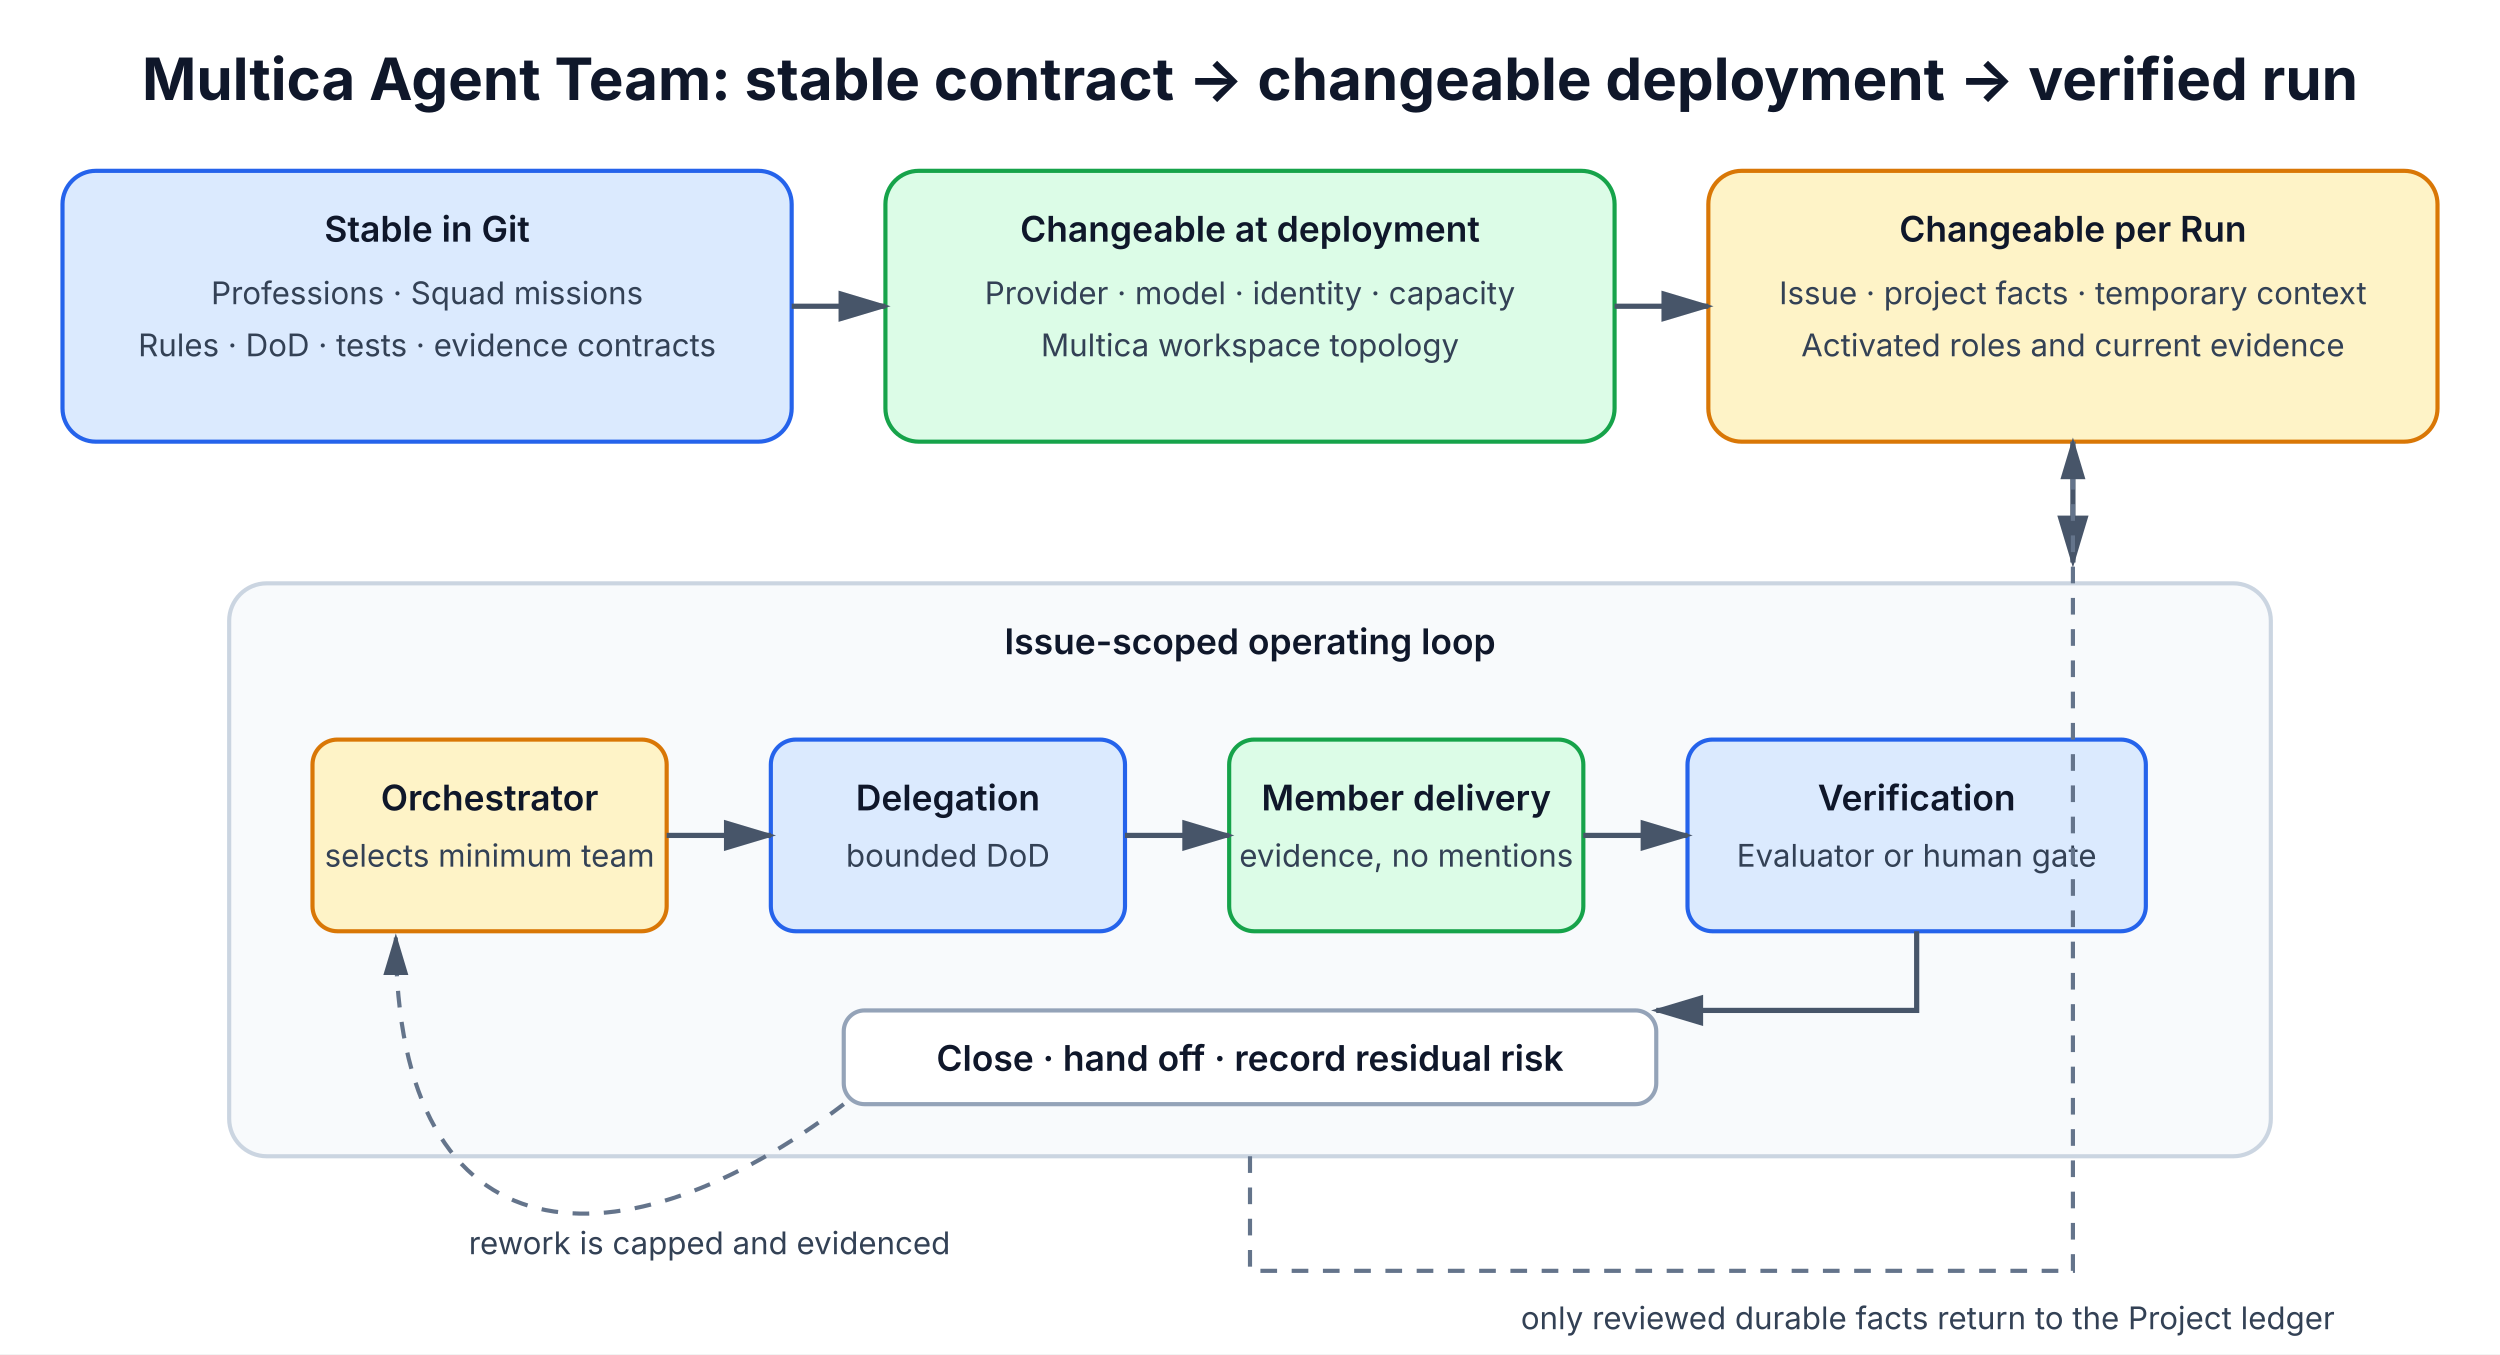
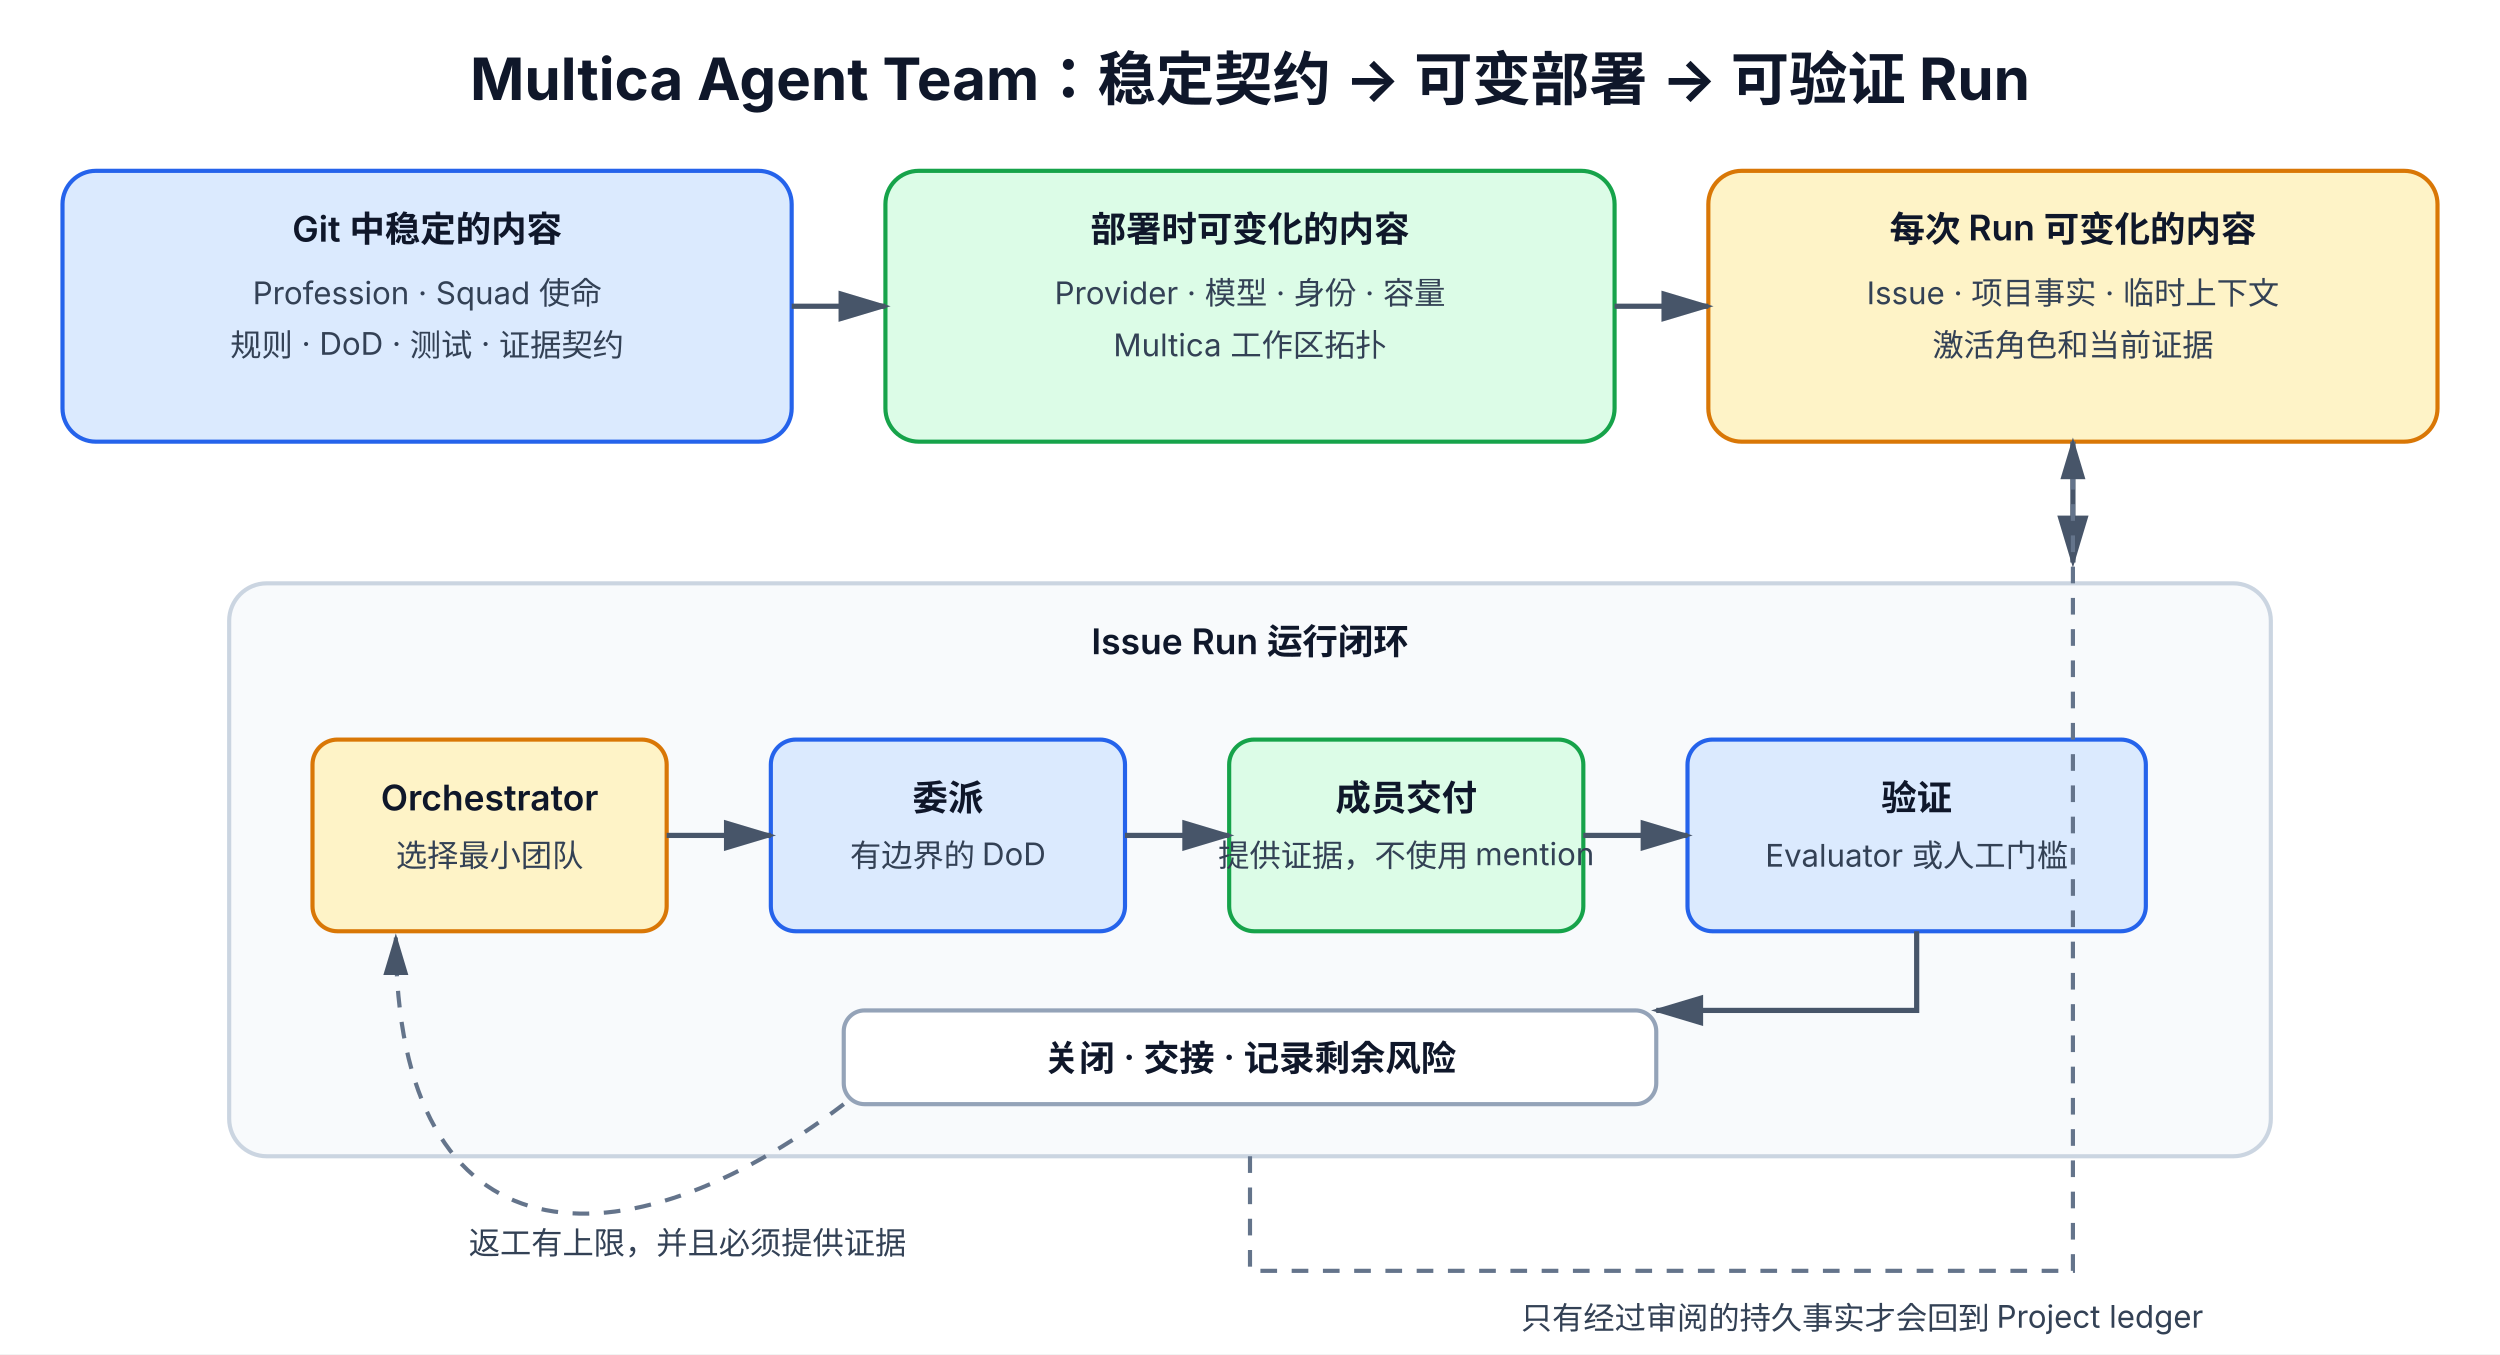
<svg xmlns="http://www.w3.org/2000/svg" width="1200" height="650" viewBox="0 0 1200 650" role="img" aria-labelledby="title desc">
  <defs>
    <marker id="arrow" markerWidth="10" markerHeight="10" refX="9" refY="3" orient="auto">
      <path d="M0,0 L10,3 L0,6 Z" fill="#475569" />
    </marker>
    <style>
      .title { font: 700 28px -apple-system,BlinkMacSystemFont,"Segoe UI",sans-serif; fill: #0f172a; }
      .label { font: 600 17px -apple-system,BlinkMacSystemFont,"Segoe UI",sans-serif; fill: #0f172a; }
      .small { font: 15px -apple-system,BlinkMacSystemFont,"Segoe UI",sans-serif; fill: #334155; }
      .stable { fill: #dbeafe; stroke: #2563eb; stroke-width: 2; }
      .runtime { fill: #dcfce7; stroke: #16a34a; stroke-width: 2; }
      .run { fill: #fef3c7; stroke: #d97706; stroke-width: 2; }
      .line { stroke: #475569; stroke-width: 2.5; fill: none; marker-end: url(#arrow); }
      .dashed { stroke: #64748b; stroke-width: 2; stroke-dasharray: 8 7; fill: none; marker-end: url(#arrow); }
    </style>
  </defs>
  <rect width="1200" height="650" fill="#ffffff" />
-   <text x="600" y="48" text-anchor="middle" class="title">Multica Agent Team: stable contract → changeable deployment → verified run</text>
+   <text x="600" y="48" text-anchor="middle" class="title">Multica Agent Team：稳定契约 → 可变部署 → 可验证 Run</text>
  <rect x="30" y="82" width="350" height="130" rx="16" class="stable" />
-   <text x="205" y="116" text-anchor="middle" class="label">Stable in Git</text>
-   <text x="205" y="146" text-anchor="middle" class="small">Professions · Squad missions</text>
-   <text x="205" y="171" text-anchor="middle" class="small">Rules · DoD · tests · evidence contracts</text>
+   <text x="205" y="116" text-anchor="middle" class="label">Git 中稳定的内容</text>
+   <text x="205" y="146" text-anchor="middle" class="small">Profession · Squad 使命</text>
+   <text x="205" y="171" text-anchor="middle" class="small">规则 · DoD · 测试 · 证据契约</text>
  <rect x="425" y="82" width="350" height="130" rx="16" class="runtime" />
-   <text x="600" y="116" text-anchor="middle" class="label">Changeable at deployment</text>
-   <text x="600" y="146" text-anchor="middle" class="small">Provider · model · identity · capacity</text>
-   <text x="600" y="171" text-anchor="middle" class="small">Multica workspace topology</text>
+   <text x="600" y="116" text-anchor="middle" class="label">部署时可变化的内容</text>
+   <text x="600" y="146" text-anchor="middle" class="small">Provider · 模型 · 身份 · 容量</text>
+   <text x="600" y="171" text-anchor="middle" class="small">Multica 工作区拓扑</text>
  <rect x="820" y="82" width="350" height="130" rx="16" class="run" />
-   <text x="995" y="116" text-anchor="middle" class="label">Changeable per Run</text>
-   <text x="995" y="146" text-anchor="middle" class="small">Issue · project facts · temporary context</text>
-   <text x="995" y="171" text-anchor="middle" class="small">Activated roles and current evidence</text>
+   <text x="995" y="116" text-anchor="middle" class="label">每次 Run 可变化的内容</text>
+   <text x="995" y="146" text-anchor="middle" class="small">Issue · 项目事实 · 临时上下文</text>
+   <text x="995" y="171" text-anchor="middle" class="small">激活角色和当前证据</text>
  <path d="M380 147 H425" class="line" />
  <path d="M775 147 H820" class="line" />
  <path d="M995 212 V270" class="line" />
  <rect x="110" y="280" width="980" height="275" rx="18" fill="#f8fafc" stroke="#cbd5e1" stroke-width="2" />
-   <text x="600" y="314" text-anchor="middle" class="label">Issue-scoped operating loop</text>
+   <text x="600" y="314" text-anchor="middle" class="label">Issue Run 运行闭环</text>
  <rect x="150" y="355" width="170" height="92" rx="12" class="run" />
  <text x="235" y="389" text-anchor="middle" class="label">Orchestrator</text>
-   <text x="235" y="416" text-anchor="middle" class="small">selects minimum team</text>
+   <text x="235" y="416" text-anchor="middle" class="small">选择最小团队</text>
  <rect x="370" y="355" width="170" height="92" rx="12" class="stable" />
-   <text x="455" y="389" text-anchor="middle" class="label">Delegation</text>
-   <text x="455" y="416" text-anchor="middle" class="small">bounded DoD</text>
+   <text x="455" y="389" text-anchor="middle" class="label">委派</text>
+   <text x="455" y="416" text-anchor="middle" class="small">有边界的 DoD</text>
  <rect x="590" y="355" width="170" height="92" rx="12" class="runtime" />
-   <text x="675" y="389" text-anchor="middle" class="label">Member delivery</text>
-   <text x="675" y="416" text-anchor="middle" class="small">evidence, no mentions</text>
+   <text x="675" y="389" text-anchor="middle" class="label">成员交付</text>
+   <text x="675" y="416" text-anchor="middle" class="small">提供证据，不使用 mention</text>
  <rect x="810" y="355" width="220" height="92" rx="12" class="stable" />
-   <text x="920" y="389" text-anchor="middle" class="label">Verification</text>
-   <text x="920" y="416" text-anchor="middle" class="small">Evaluator or human gate</text>
+   <text x="920" y="389" text-anchor="middle" class="label">验证</text>
+   <text x="920" y="416" text-anchor="middle" class="small">Evaluator 或人工门槛</text>
  <path d="M320 401 H370" class="line" />
  <path d="M540 401 H590" class="line" />
  <path d="M760 401 H810" class="line" />
  <rect x="405" y="485" width="390" height="45" rx="10" fill="#ffffff" stroke="#94a3b8" stroke-width="2" />
-   <text x="600" y="514" text-anchor="middle" class="label">Close · hand off · record residual risk</text>
+   <text x="600" y="514" text-anchor="middle" class="label">关闭 · 交接 · 记录剩余风险</text>
  <path d="M920 447 V485 H795" class="line" />
  <path d="M405 530 C300 610 190 610 190 450" class="dashed" />
-   <text x="225" y="602" class="small">rework is capped and evidenced</text>
+   <text x="225" y="602" class="small">返工有上限，并且必须提供证据</text>
  <path d="M600 555 V610 H995 V212" class="dashed" />
-   <text x="730" y="638" class="small">only reviewed durable facts return to the Project ledger</text>
+   <text x="730" y="638" class="small">只有经过审阅的持久事实才会回到 Project ledger</text>
</svg>
